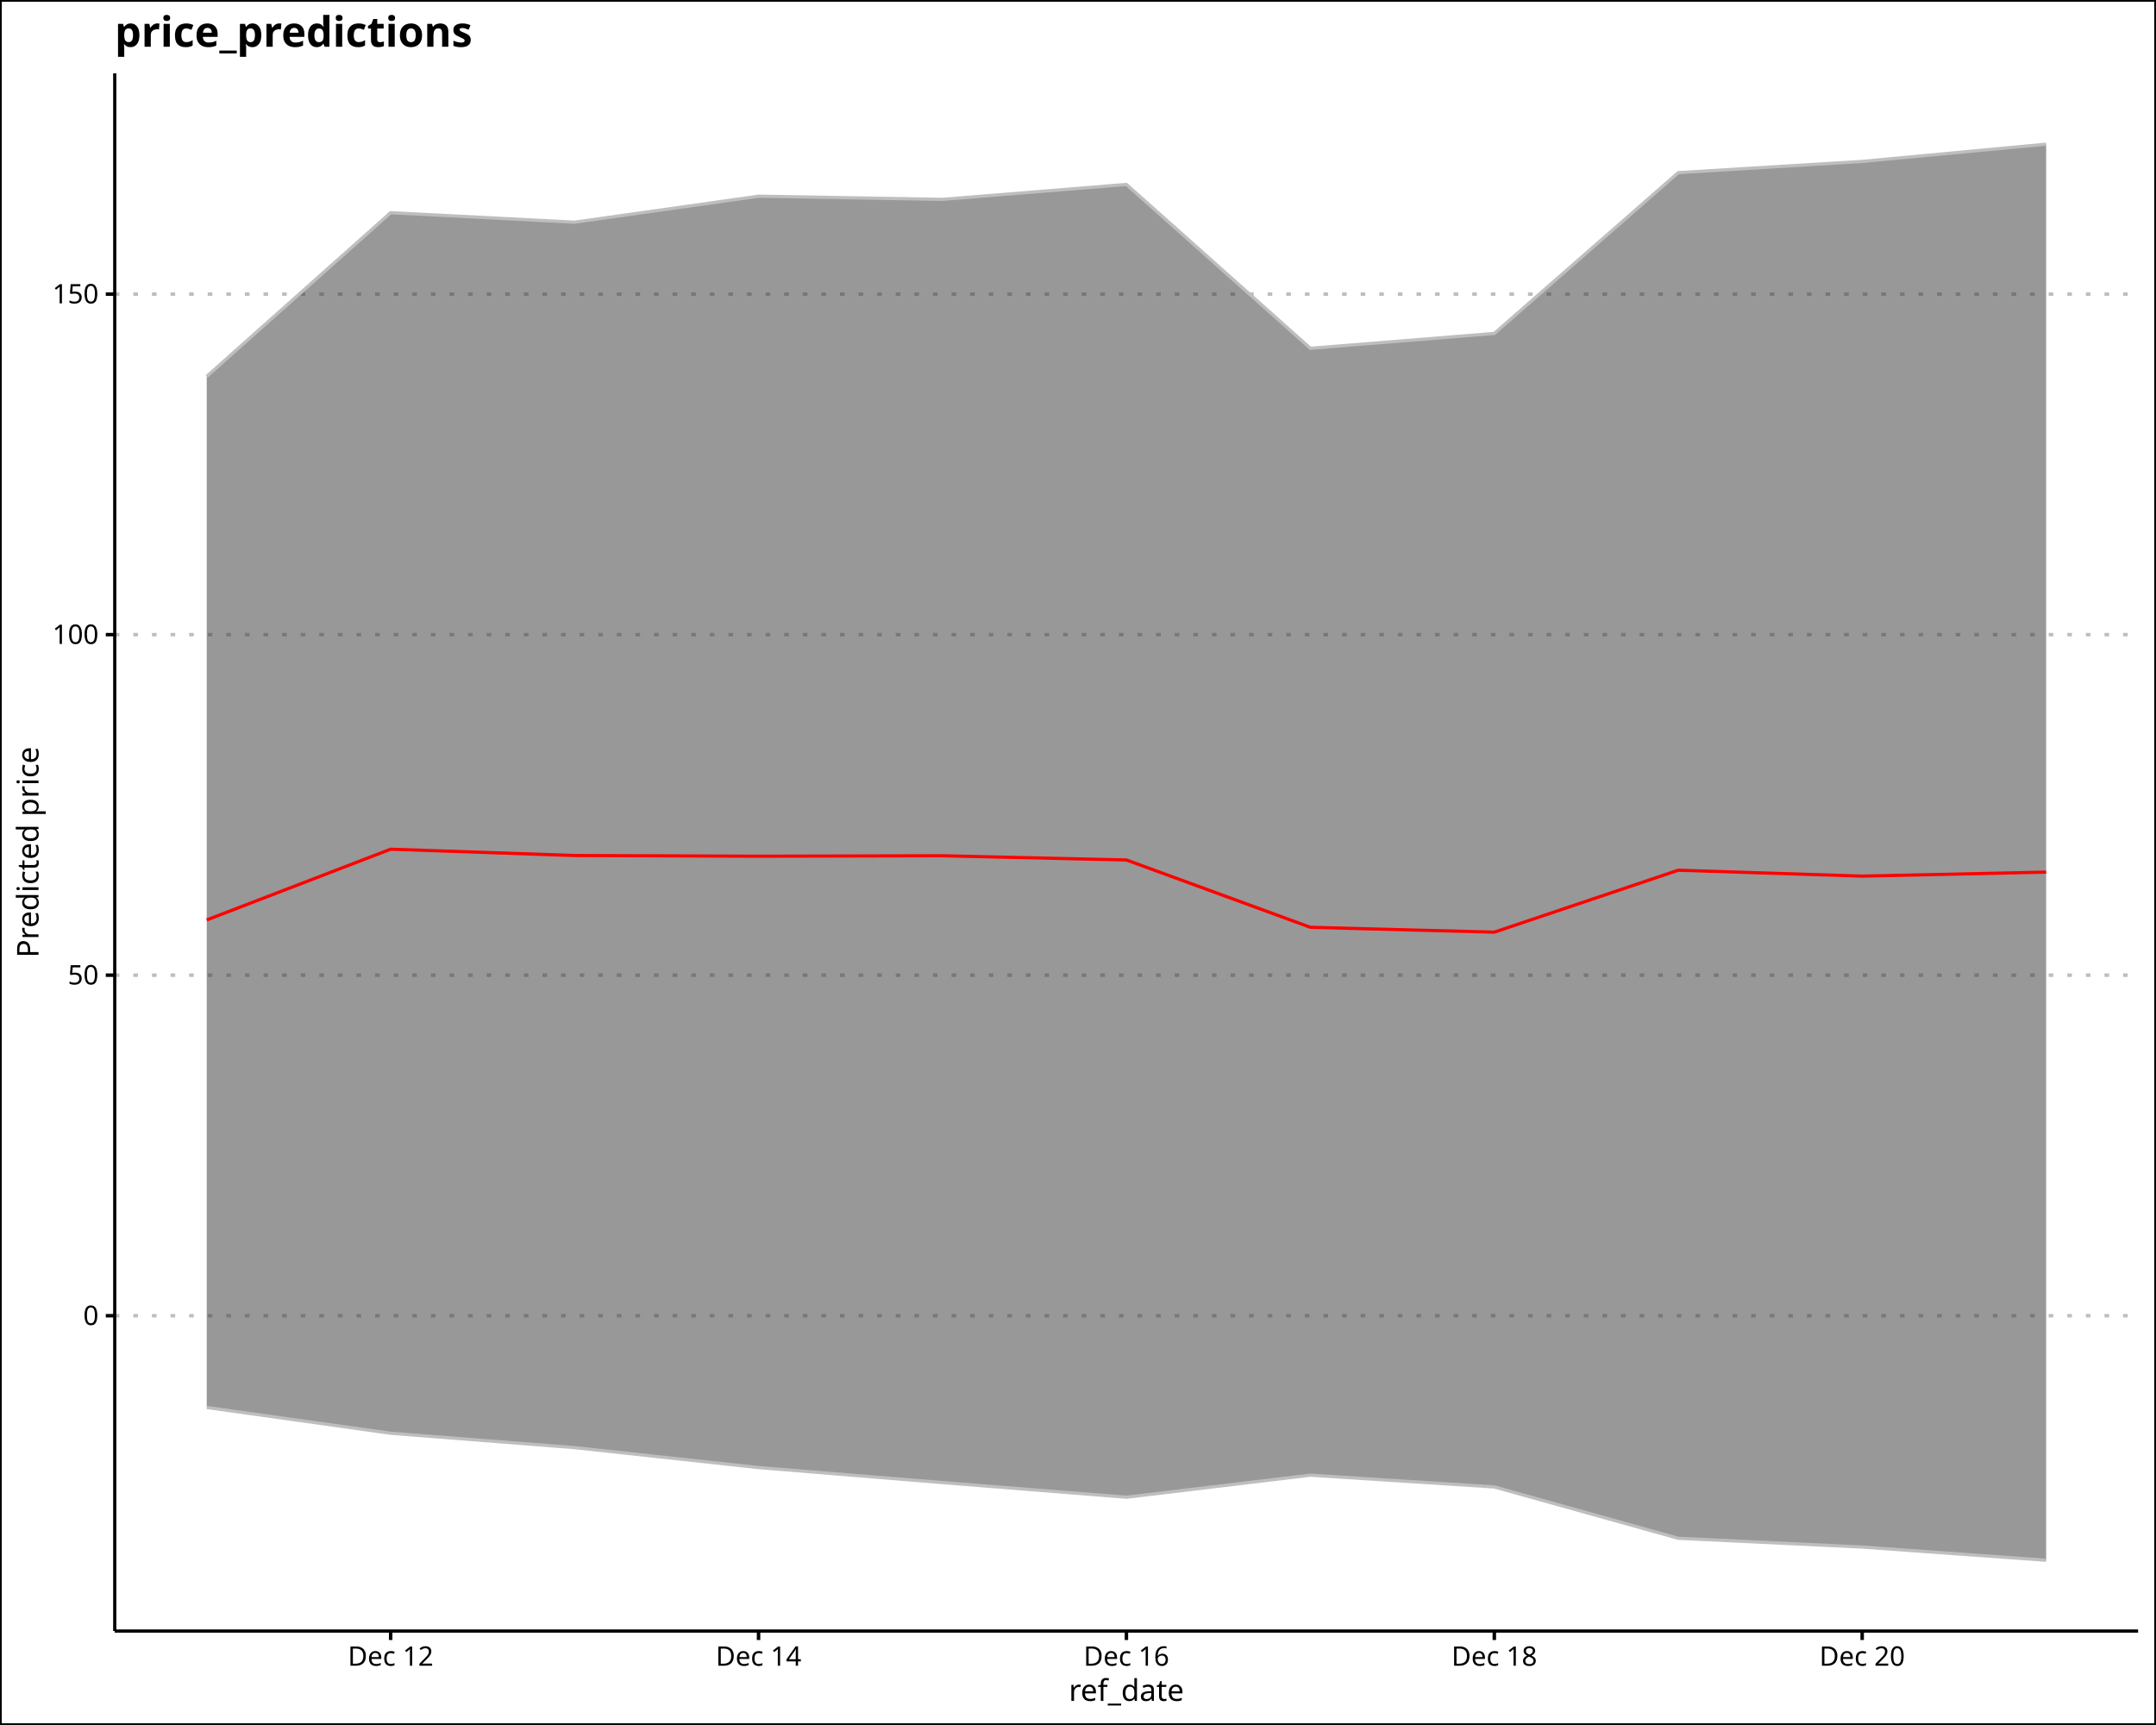
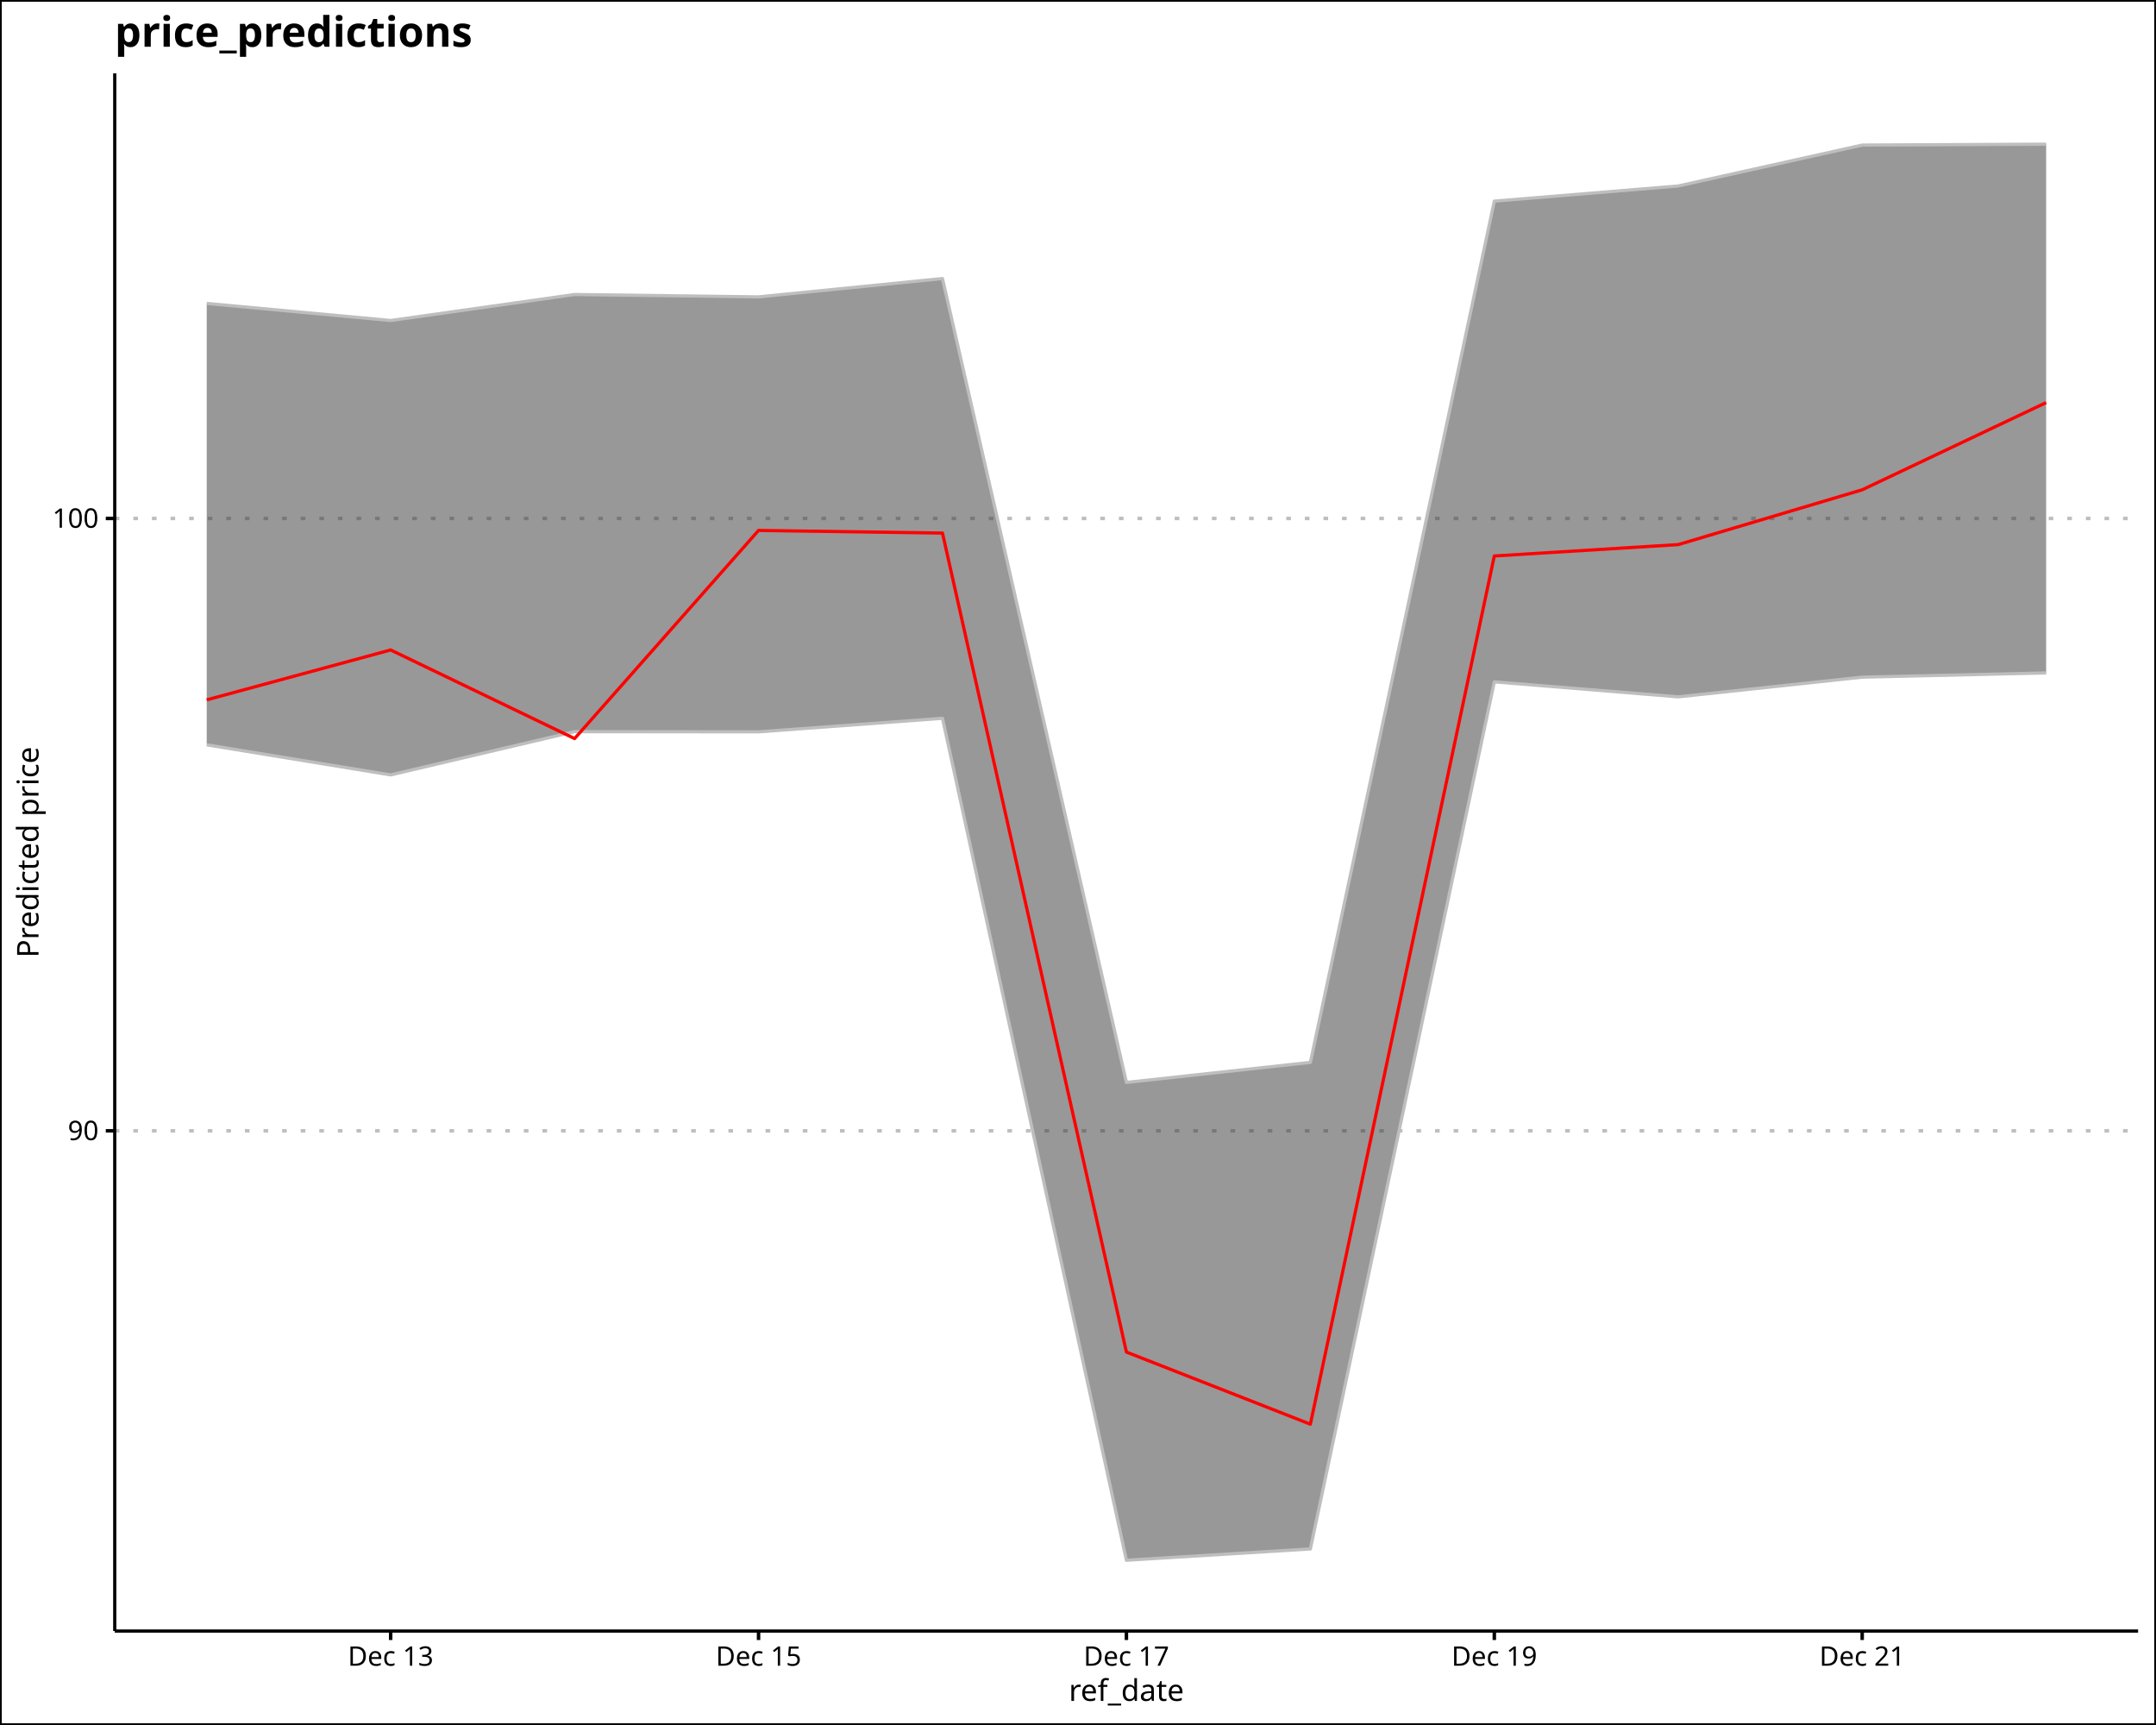
<svg xmlns="http://www.w3.org/2000/svg" class="svglite" data-engine-version="2.0" width="720.00pt" height="576.00pt" viewBox="0 0 720.00 576.00">
  <defs>
    <style type="text/css">
    .svglite line, .svglite polyline, .svglite polygon, .svglite path, .svglite rect, .svglite circle {
      fill: none;
      stroke: #000000;
      stroke-linecap: round;
      stroke-linejoin: round;
      stroke-miterlimit: 10.00;
    }
  </style>
  </defs>
  <rect width="100%" height="100%" style="stroke: none; fill: #FFFFFF;" />
  <defs>
    <clipPath id="cpMC4wMHw3MjAuMDB8MC4wMHw1NzYuMDA=">
      <rect x="0.00" y="0.00" width="720.00" height="576.00" />
    </clipPath>
  </defs>
  <g clip-path="url(#cpMC4wMHw3MjAuMDB8MC4wMHw1NzYuMDA=)">
    <rect x="-0" y="0.00" width="720.00" height="576.00" style="stroke-width: 1.16; fill: #FFFFFF;" />
  </g>
  <defs>
    <clipPath id="cpMzguMzJ8NzE0LjAyfDI0LjUwfDU0NC42Mw==">
      <rect x="38.32" y="24.50" width="675.70" height="520.14" />
    </clipPath>
  </defs>
  <g clip-path="url(#cpMzguMzJ8NzE0LjAyfDI0LjUwfDU0NC42Mw==)">
-     <polyline points="38.32,439.33 714.02,439.33 " style="stroke-width: 1.16; stroke: #BEBEBE; stroke-dasharray: 1.55,4.66; stroke-linecap: butt;" />
-     <polyline points="38.32,325.62 714.02,325.62 " style="stroke-width: 1.16; stroke: #BEBEBE; stroke-dasharray: 1.55,4.66; stroke-linecap: butt;" />
-     <polyline points="38.32,211.91 714.02,211.91 " style="stroke-width: 1.16; stroke: #BEBEBE; stroke-dasharray: 1.55,4.66; stroke-linecap: butt;" />
-     <polyline points="38.32,98.21 714.02,98.21 " style="stroke-width: 1.16; stroke: #BEBEBE; stroke-dasharray: 1.55,4.66; stroke-linecap: butt;" />
-     <polygon points="69.04,125.67 130.46,71.02 191.89,74.19 253.32,65.51 314.74,66.57 376.17,61.59 437.60,116.30 499.03,111.34 560.45,57.65 621.88,53.90 683.31,48.14 683.31,520.99 621.88,516.58 560.45,513.65 499.03,496.51 437.60,492.58 376.17,499.94 314.74,495.05 253.32,490.04 191.89,483.38 130.46,478.58 69.04,469.98 " style="stroke-width: 0.00; stroke: none; stroke-linecap: butt; fill: #333333; fill-opacity: 0.50;" />
-     <polyline points="69.04,125.67 130.46,71.02 191.89,74.19 253.32,65.51 314.74,66.57 376.17,61.59 437.60,116.30 499.03,111.34 560.45,57.65 621.88,53.90 683.31,48.14 " style="stroke-width: 1.07; stroke: none; stroke-linecap: butt;" />
-     <polyline points="683.31,520.99 621.88,516.58 560.45,513.65 499.03,496.51 437.60,492.58 376.17,499.94 314.74,495.05 253.32,490.04 191.89,483.38 130.46,478.58 69.04,469.98 " style="stroke-width: 1.07; stroke: none; stroke-linecap: butt;" />
-     <polyline points="69.04,469.98 130.46,478.58 191.89,483.38 253.32,490.04 314.74,495.05 376.17,499.94 437.60,492.58 499.03,496.51 560.45,513.65 621.88,516.58 683.31,520.99 " style="stroke-width: 1.07; stroke: #BEBEBE; stroke-linecap: butt;" />
-     <polyline points="69.04,125.67 130.46,71.02 191.89,74.19 253.32,65.51 314.74,66.57 376.17,61.59 437.60,116.30 499.03,111.34 560.45,57.65 621.88,53.90 683.31,48.14 " style="stroke-width: 1.07; stroke: #BEBEBE; stroke-linecap: butt;" />
-     <polyline points="69.04,307.18 130.46,283.56 191.89,285.67 253.32,285.90 314.74,285.75 376.17,287.16 437.60,309.64 499.03,311.26 560.45,290.58 621.88,292.55 683.31,291.21 " style="stroke-width: 1.07; stroke: #FF0000; stroke-linecap: butt;" />
+     <polyline points="38.32,377.60 714.02,377.60 " style="stroke-width: 1.16; stroke: #BEBEBE; stroke-dasharray: 1.55,4.66; stroke-linecap: butt;" />
+     <polyline points="38.32,173.12 714.02,173.12 " style="stroke-width: 1.16; stroke: #BEBEBE; stroke-dasharray: 1.55,4.66; stroke-linecap: butt;" />
+     <polygon points="69.04,101.32 130.46,107.02 191.89,98.34 253.32,99.13 314.74,93.01 376.17,361.44 437.60,354.75 499.03,67.16 560.45,62.10 621.88,48.44 683.31,48.14 683.31,224.70 621.88,226.11 560.45,232.69 499.03,227.68 437.60,517.21 376.17,520.99 314.74,239.85 253.32,244.37 191.89,244.31 130.46,258.75 69.04,248.71 " style="stroke-width: 0.00; stroke: none; stroke-linecap: butt; fill: #333333; fill-opacity: 0.50;" />
+     <polyline points="69.04,101.32 130.46,107.02 191.89,98.34 253.32,99.13 314.74,93.01 376.17,361.44 437.60,354.75 499.03,67.16 560.45,62.10 621.88,48.44 683.31,48.14 " style="stroke-width: 1.07; stroke: none; stroke-linecap: butt;" />
+     <polyline points="683.31,224.70 621.88,226.11 560.45,232.69 499.03,227.68 437.60,517.21 376.17,520.99 314.74,239.85 253.32,244.37 191.89,244.31 130.46,258.75 69.04,248.71 " style="stroke-width: 1.07; stroke: none; stroke-linecap: butt;" />
+     <polyline points="69.04,248.71 130.46,258.75 191.89,244.31 253.32,244.37 314.74,239.85 376.17,520.99 437.60,517.21 499.03,227.68 560.45,232.69 621.88,226.11 683.31,224.70 " style="stroke-width: 1.07; stroke: #BEBEBE; stroke-linecap: butt;" />
+     <polyline points="69.04,101.32 130.46,107.02 191.89,98.34 253.32,99.13 314.74,93.01 376.17,361.44 437.60,354.75 499.03,67.16 560.45,62.10 621.88,48.44 683.31,48.14 " style="stroke-width: 1.07; stroke: #BEBEBE; stroke-linecap: butt;" />
+     <polyline points="69.04,233.69 130.46,217.03 191.89,246.62 253.32,177.12 314.74,178.00 376.17,451.47 437.60,475.56 499.03,185.65 560.45,181.85 621.88,163.55 683.31,134.43 " style="stroke-width: 1.07; stroke: #FF0000; stroke-linecap: butt;" />
  </g>
  <g clip-path="url(#cpMC4wMHw3MjAuMDB8MC4wMHw1NzYuMDA=)">
    <polyline points="38.32,544.63 38.32,24.50 " style="stroke-width: 1.07; stroke-linecap: butt;" />
-     <text x="32.94" y="442.43" text-anchor="end" style="font-size: 9.00px; font-family: sans;" textLength="5.01px" lengthAdjust="spacingAndGlyphs">0</text>
-     <text x="32.94" y="328.72" text-anchor="end" style="font-size: 9.00px; font-family: sans;" textLength="10.01px" lengthAdjust="spacingAndGlyphs">50</text>
-     <text x="32.94" y="215.01" text-anchor="end" style="font-size: 9.00px; font-family: sans;" textLength="15.02px" lengthAdjust="spacingAndGlyphs">100</text>
-     <text x="32.94" y="101.30" text-anchor="end" style="font-size: 9.00px; font-family: sans;" textLength="15.02px" lengthAdjust="spacingAndGlyphs">150</text>
-     <polyline points="35.33,439.33 38.32,439.33 " style="stroke-width: 1.16; stroke-linecap: butt;" />
-     <polyline points="35.33,325.62 38.32,325.62 " style="stroke-width: 1.16; stroke-linecap: butt;" />
-     <polyline points="35.33,211.91 38.32,211.91 " style="stroke-width: 1.16; stroke-linecap: butt;" />
-     <polyline points="35.33,98.21 38.32,98.21 " style="stroke-width: 1.16; stroke-linecap: butt;" />
+     <text x="32.94" y="380.69" text-anchor="end" style="font-size: 9.00px; font-family: sans;" textLength="10.01px" lengthAdjust="spacingAndGlyphs">90</text>
+     <text x="32.94" y="176.22" text-anchor="end" style="font-size: 9.00px; font-family: sans;" textLength="15.02px" lengthAdjust="spacingAndGlyphs">100</text>
+     <polyline points="35.33,377.60 38.32,377.60 " style="stroke-width: 1.16; stroke-linecap: butt;" />
+     <polyline points="35.33,173.12 38.32,173.12 " style="stroke-width: 1.16; stroke-linecap: butt;" />
    <polyline points="38.32,544.63 714.02,544.63 " style="stroke-width: 1.07; stroke-linecap: butt;" />
    <polyline points="130.46,547.62 130.46,544.63 " style="stroke-width: 1.16; stroke-linecap: butt;" />
    <polyline points="253.32,547.62 253.32,544.63 " style="stroke-width: 1.16; stroke-linecap: butt;" />
    <polyline points="376.17,547.62 376.17,544.63 " style="stroke-width: 1.16; stroke-linecap: butt;" />
    <polyline points="499.03,547.62 499.03,544.63 " style="stroke-width: 1.16; stroke-linecap: butt;" />
    <polyline points="621.88,547.62 621.88,544.63 " style="stroke-width: 1.16; stroke-linecap: butt;" />
-     <text x="130.46" y="556.21" text-anchor="middle" style="font-size: 9.00px; font-family: sans;" textLength="28.52px" lengthAdjust="spacingAndGlyphs">Dec 12</text>
-     <text x="253.32" y="556.21" text-anchor="middle" style="font-size: 9.00px; font-family: sans;" textLength="28.52px" lengthAdjust="spacingAndGlyphs">Dec 14</text>
-     <text x="376.17" y="556.21" text-anchor="middle" style="font-size: 9.00px; font-family: sans;" textLength="28.52px" lengthAdjust="spacingAndGlyphs">Dec 16</text>
-     <text x="499.03" y="556.21" text-anchor="middle" style="font-size: 9.00px; font-family: sans;" textLength="28.52px" lengthAdjust="spacingAndGlyphs">Dec 18</text>
-     <text x="621.88" y="556.21" text-anchor="middle" style="font-size: 9.00px; font-family: sans;" textLength="28.52px" lengthAdjust="spacingAndGlyphs">Dec 20</text>
+     <text x="130.46" y="556.21" text-anchor="middle" style="font-size: 9.00px; font-family: sans;" textLength="28.52px" lengthAdjust="spacingAndGlyphs">Dec 13</text>
+     <text x="253.32" y="556.21" text-anchor="middle" style="font-size: 9.00px; font-family: sans;" textLength="28.52px" lengthAdjust="spacingAndGlyphs">Dec 15</text>
+     <text x="376.17" y="556.21" text-anchor="middle" style="font-size: 9.00px; font-family: sans;" textLength="28.52px" lengthAdjust="spacingAndGlyphs">Dec 17</text>
+     <text x="499.03" y="556.21" text-anchor="middle" style="font-size: 9.00px; font-family: sans;" textLength="28.52px" lengthAdjust="spacingAndGlyphs">Dec 19</text>
+     <text x="621.88" y="556.21" text-anchor="middle" style="font-size: 9.00px; font-family: sans;" textLength="28.52px" lengthAdjust="spacingAndGlyphs">Dec 21</text>
    <text x="376.17" y="567.95" text-anchor="middle" style="font-size: 10.00px; font-family: sans;" textLength="36.70px" lengthAdjust="spacingAndGlyphs">ref_date</text>
    <text transform="translate(12.86,284.56) rotate(-90)" text-anchor="middle" style="font-size: 10.00px; font-family: sans;" textLength="66.71px" lengthAdjust="spacingAndGlyphs">Predicted price</text>
    <text x="38.32" y="15.61" style="font-size: 14.00px; font-weight: bold; font-family: sans;" textLength="105.85px" lengthAdjust="spacingAndGlyphs">price_predictions</text>
  </g>
</svg>
